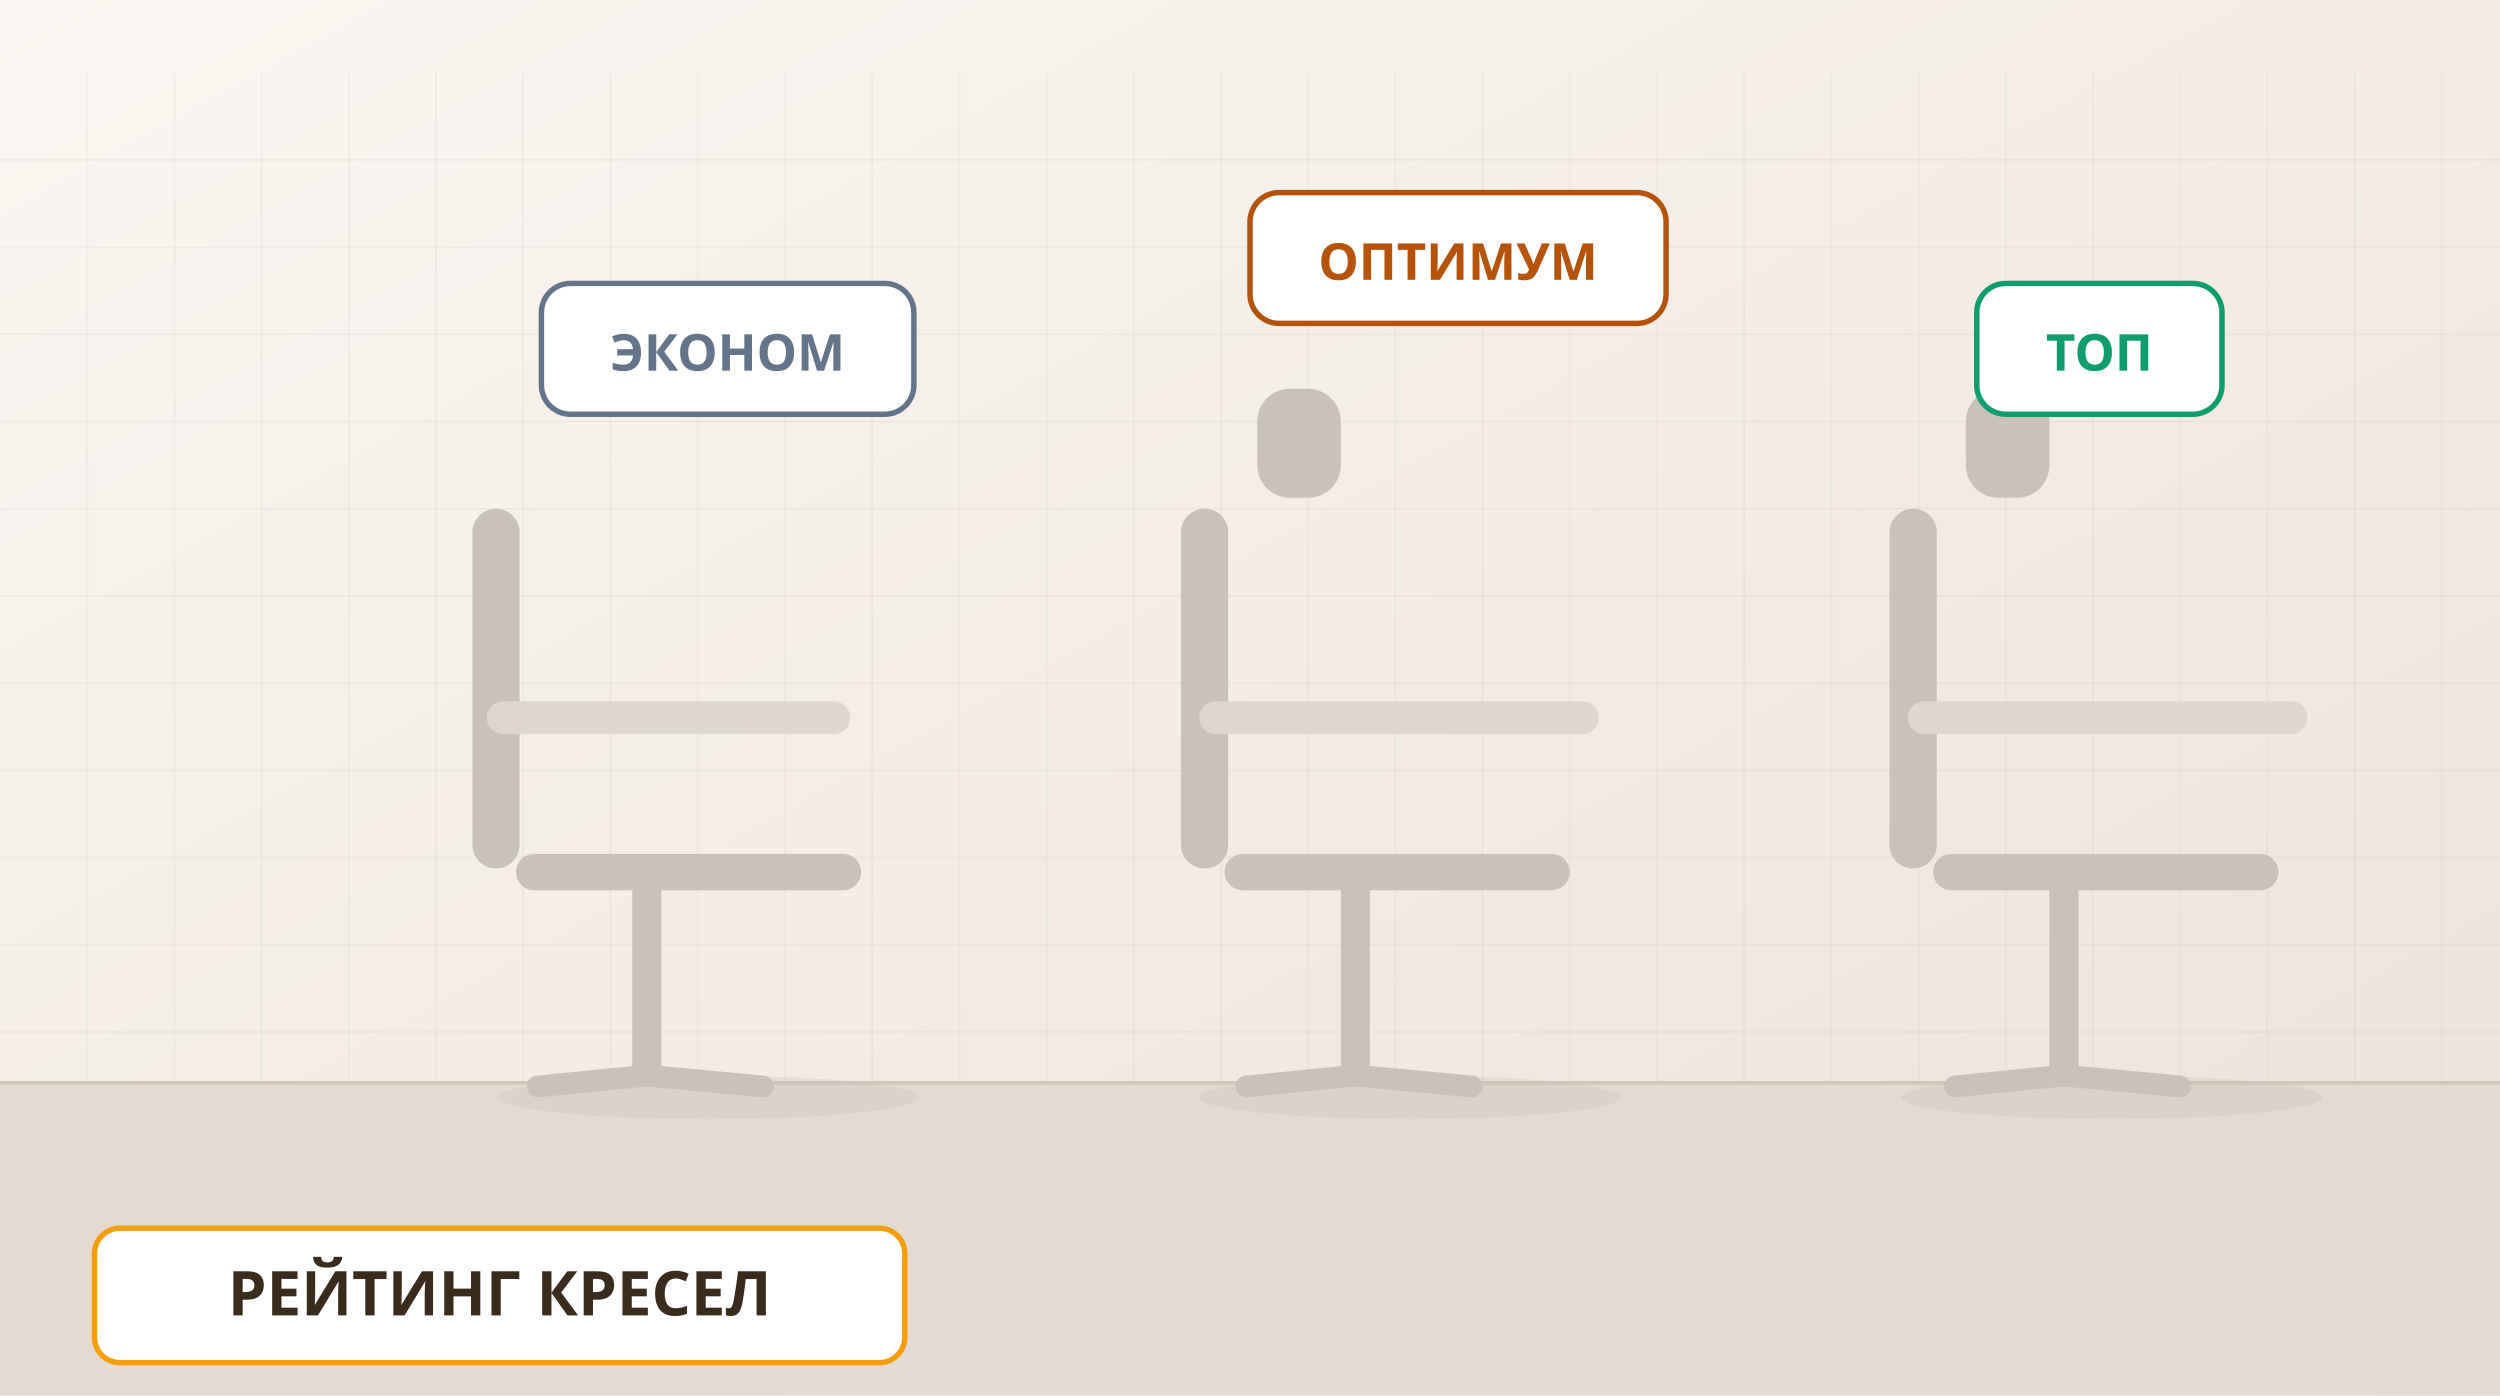
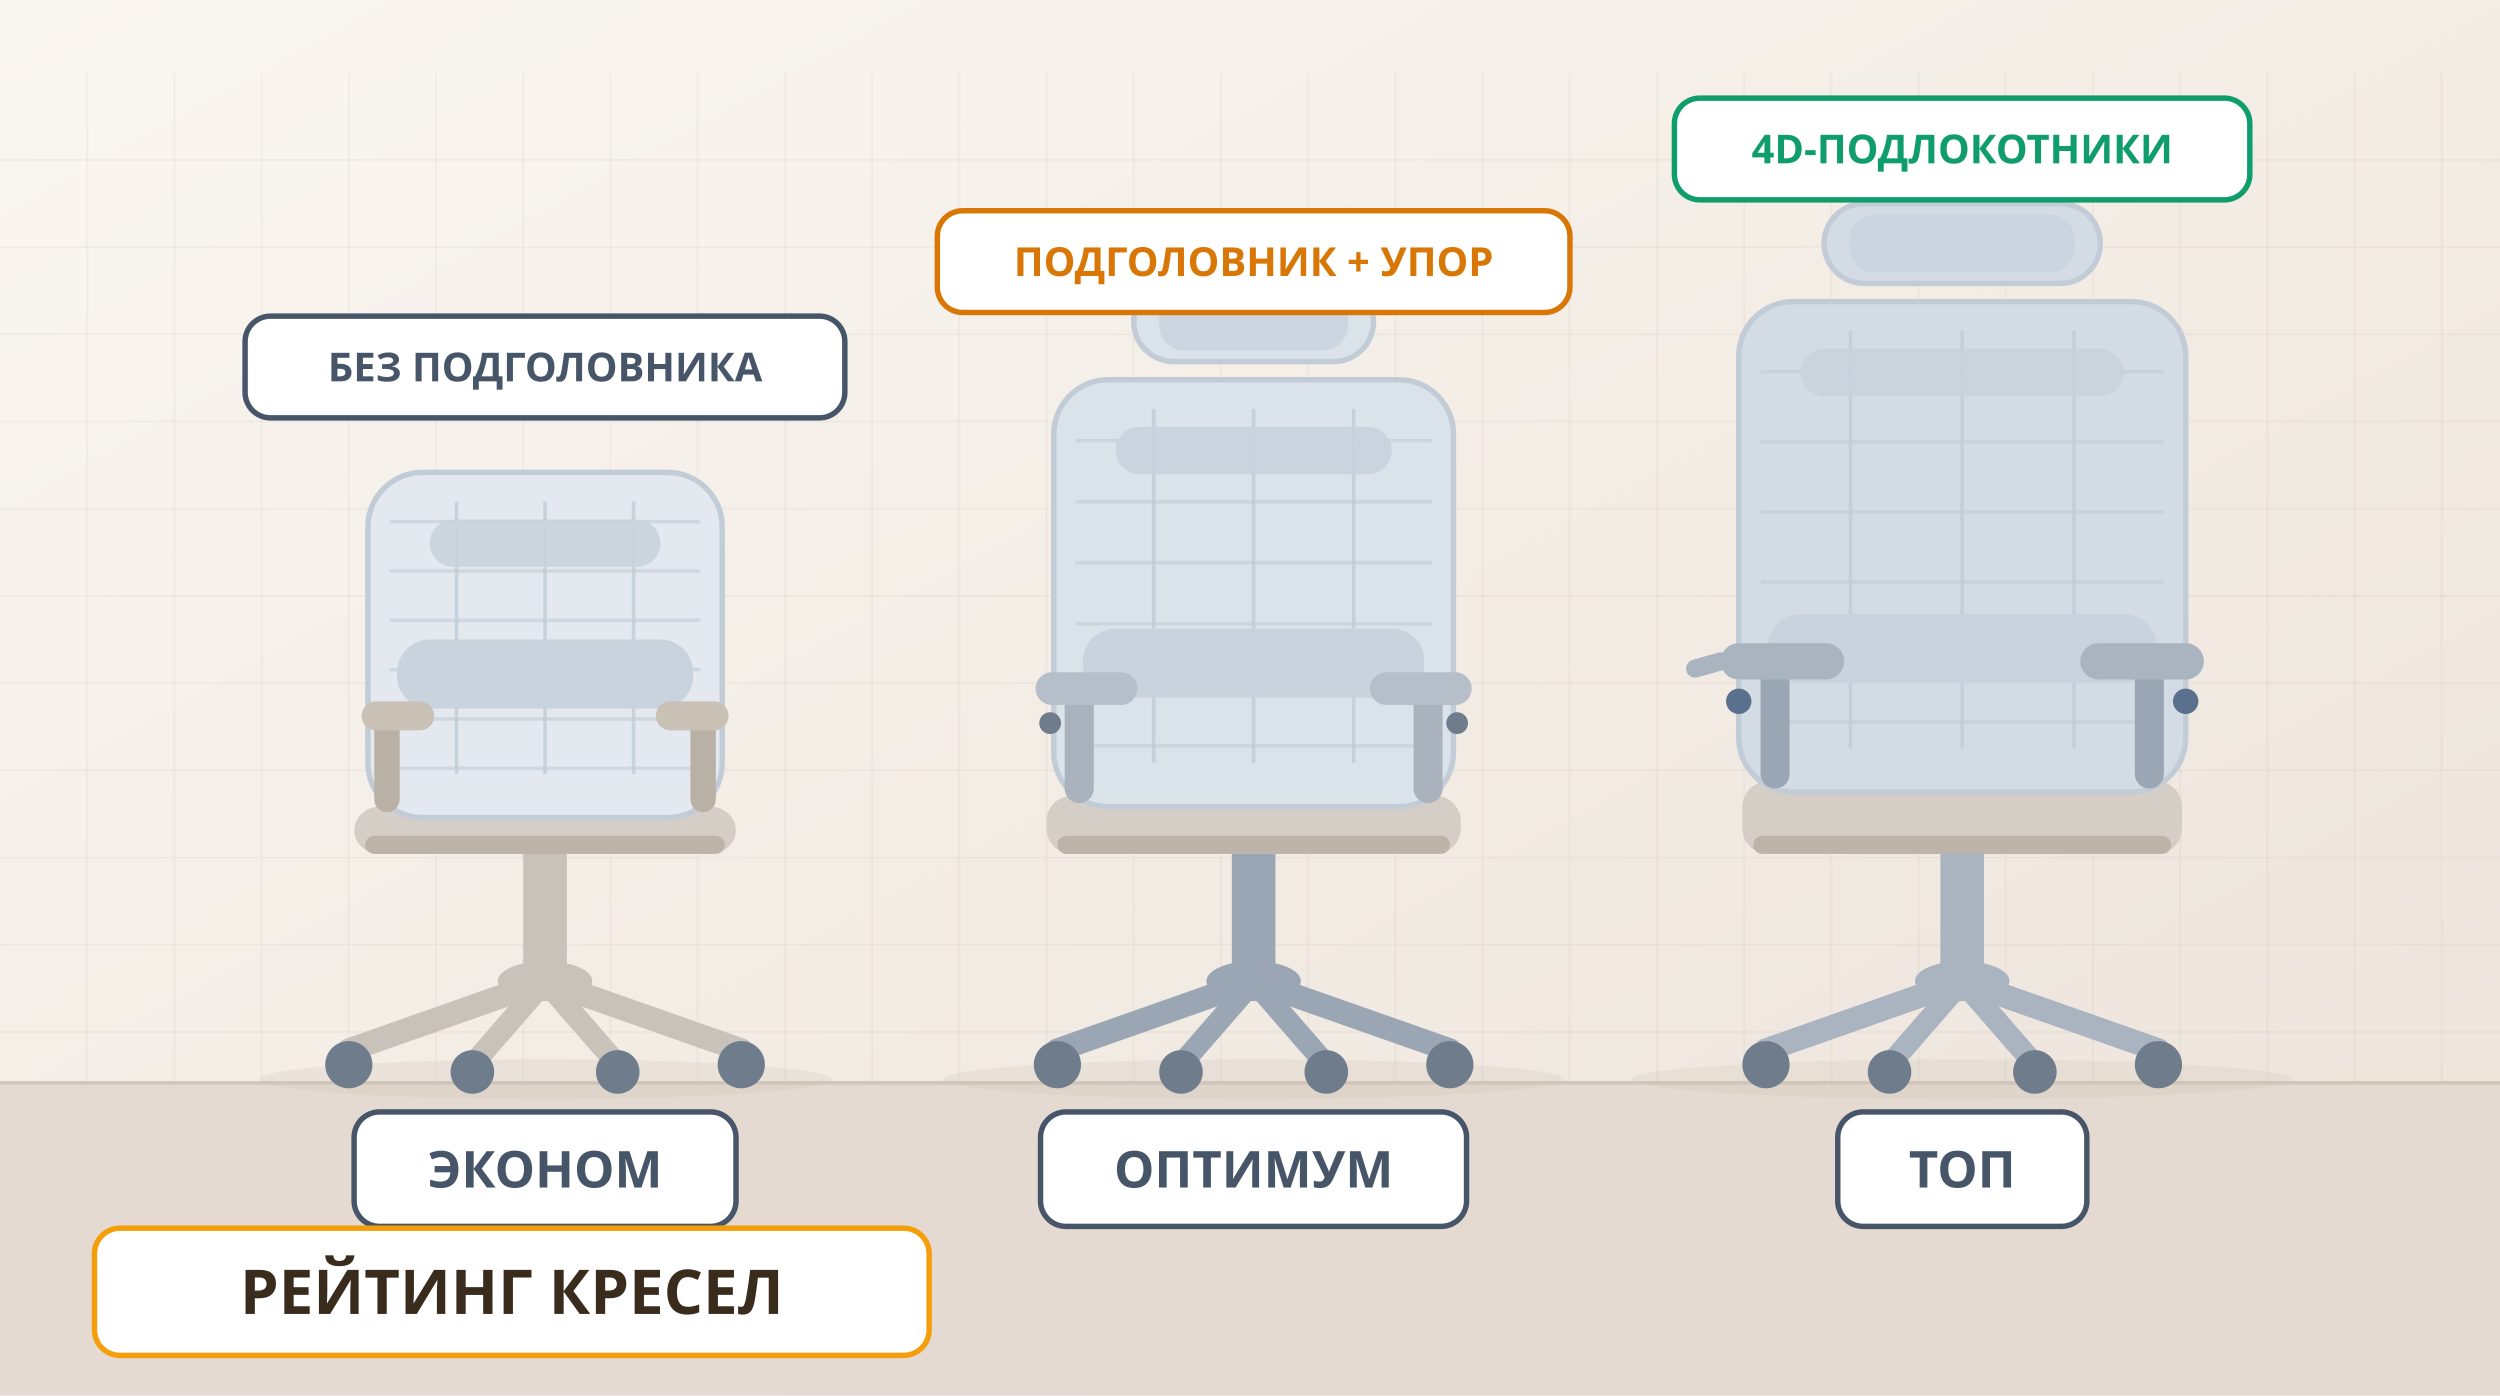
<svg xmlns="http://www.w3.org/2000/svg" viewBox="0 0 1376 768" width="1376" height="768">
  <defs>
    <linearGradient id="bg" x1="0%" y1="0%" x2="100%" y2="100%">
      <stop offset="0%" stop-color="#faf6f1" />
      <stop offset="100%" stop-color="#ece3da" />
    </linearGradient>
  </defs>
  <rect width="1376" height="768" fill="url(#bg)" />
  <rect x="0" y="596" width="1376" height="172" fill="#e4dad1" />
  <line x1="0" y1="596" x2="1376" y2="596" stroke="#d2c6bb" stroke-width="2" />
  <g stroke="#7c6a58" stroke-opacity="0.055" stroke-width="1">
    <line x1="48" y1="40" x2="48" y2="596" />
    <line x1="96" y1="40" x2="96" y2="596" />
    <line x1="144" y1="40" x2="144" y2="596" />
    <line x1="192" y1="40" x2="192" y2="596" />
    <line x1="240" y1="40" x2="240" y2="596" />
    <line x1="288" y1="40" x2="288" y2="596" />
    <line x1="336" y1="40" x2="336" y2="596" />
    <line x1="384" y1="40" x2="384" y2="596" />
    <line x1="432" y1="40" x2="432" y2="596" />
    <line x1="480" y1="40" x2="480" y2="596" />
    <line x1="528" y1="40" x2="528" y2="596" />
    <line x1="576" y1="40" x2="576" y2="596" />
    <line x1="624" y1="40" x2="624" y2="596" />
    <line x1="672" y1="40" x2="672" y2="596" />
    <line x1="720" y1="40" x2="720" y2="596" />
    <line x1="768" y1="40" x2="768" y2="596" />
    <line x1="816" y1="40" x2="816" y2="596" />
    <line x1="864" y1="40" x2="864" y2="596" />
    <line x1="912" y1="40" x2="912" y2="596" />
    <line x1="960" y1="40" x2="960" y2="596" />
    <line x1="1008" y1="40" x2="1008" y2="596" />
    <line x1="1056" y1="40" x2="1056" y2="596" />
    <line x1="1104" y1="40" x2="1104" y2="596" />
    <line x1="1152" y1="40" x2="1152" y2="596" />
    <line x1="1200" y1="40" x2="1200" y2="596" />
    <line x1="1248" y1="40" x2="1248" y2="596" />
    <line x1="1296" y1="40" x2="1296" y2="596" />
    <line x1="1344" y1="40" x2="1344" y2="596" />
    <line x1="0" y1="88" x2="1376" y2="88" />
    <line x1="0" y1="136" x2="1376" y2="136" />
    <line x1="0" y1="184" x2="1376" y2="184" />
    <line x1="0" y1="232" x2="1376" y2="232" />
    <line x1="0" y1="280" x2="1376" y2="280" />
    <line x1="0" y1="328" x2="1376" y2="328" />
    <line x1="0" y1="376" x2="1376" y2="376" />
    <line x1="0" y1="424" x2="1376" y2="424" />
    <line x1="0" y1="472" x2="1376" y2="472" />
    <line x1="0" y1="520" x2="1376" y2="520" />
    <line x1="0" y1="568" x2="1376" y2="568" />
  </g>
  <g>
-     <rect x="284" y="470" width="190" height="20" rx="10" fill="#c9c2ba" />
-     <rect x="260" y="280" width="26" height="198" rx="13" fill="#c9c2ba" />
-     <rect x="348" y="488" width="16" height="104" fill="#c9c2ba" />
-     <path d="M356 592 L296 598 M356 592 L420 598" stroke="#c9c2ba" stroke-width="12" stroke-linecap="round" />
+     <ellipse cx="300" cy="594" rx="157.5" ry="11" fill="#cdc0b5" fill-opacity="0.24" />
+     <line x1="300" y1="540" x2="192" y2="578" stroke="#c9c2ba" stroke-width="13" stroke-linecap="round" />
+     <line x1="300" y1="540" x2="408" y2="578" stroke="#c9c2ba" stroke-width="13" stroke-linecap="round" />
+     <line x1="300" y1="540" x2="260" y2="586" stroke="#c9c2ba" stroke-width="12" stroke-linecap="round" />
+     <line x1="300" y1="540" x2="340" y2="586" stroke="#c9c2ba" stroke-width="12" stroke-linecap="round" />
+     <circle cx="192" cy="586" r="13" fill="#6f7c8c" />
+     <circle cx="408" cy="586" r="13" fill="#6f7c8c" />
+     <circle cx="260" cy="590" r="12" fill="#6f7c8c" />
+     <circle cx="340" cy="590" r="12" fill="#6f7c8c" />
+     <ellipse cx="300" cy="540" rx="26" ry="11" fill="#c9c2ba" />
+     <rect x="288" y="470" width="24" height="72" fill="#c9c2ba" />
+     <rect x="195" y="444" width="210" height="26" rx="14" fill="#d5cec6" />
+     <rect x="201" y="460" width="198" height="10" rx="5" fill="#bdb4a9" />
+     <rect x="202.5" y="260" width="195" height="190" rx="30" fill="#e3e9ef" stroke="#c2ccd6" stroke-width="3" />
+     <path d="M251.25 276 L251.25 426" stroke="#c2ccd6" stroke-width="2" opacity="0.8" />
+     <path d="M300 276 L300 426" stroke="#c2ccd6" stroke-width="2" opacity="0.8" />
+     <path d="M348.75 276 L348.75 426" stroke="#c2ccd6" stroke-width="2" opacity="0.8" />
+     <path d="M214.5 287.143 L385.5 287.143" stroke="#c2ccd6" stroke-width="2" opacity="0.6" />
+     <path d="M214.5 314.286 L385.5 314.286" stroke="#c2ccd6" stroke-width="2" opacity="0.6" />
+     <path d="M214.5 341.429 L385.5 341.429" stroke="#c2ccd6" stroke-width="2" opacity="0.6" />
+     <path d="M214.5 368.571 L385.5 368.571" stroke="#c2ccd6" stroke-width="2" opacity="0.6" />
+     <path d="M214.5 395.714 L385.5 395.714" stroke="#c2ccd6" stroke-width="2" opacity="0.6" />
+     <path d="M214.5 422.857 L385.5 422.857" stroke="#c2ccd6" stroke-width="2" opacity="0.6" />
+     <rect x="218.5" y="352" width="163" height="38" rx="18" fill="#c9d3dd" />
+     <rect x="236.5" y="286" width="127" height="26" rx="13" fill="#c9d3dd" opacity="0.9" />
+     <line x1="213" y1="440" x2="213" y2="400" stroke="#b9b1a6" stroke-width="14" stroke-linecap="round" />
+     <line x1="387" y1="440" x2="387" y2="400" stroke="#b9b1a6" stroke-width="14" stroke-linecap="round" />
+     <rect x="199" y="386" width="40" height="16" rx="8" fill="#c9c1b6" />
+     <rect x="361" y="386" width="40" height="16" rx="8" fill="#c9c1b6" />
  </g>
  <g>
-     <rect x="674" y="470" width="190" height="20" rx="10" fill="#c9c2ba" />
-     <rect x="650" y="280" width="26" height="198" rx="13" fill="#c9c2ba" />
-     <rect x="738" y="488" width="16" height="104" fill="#c9c2ba" />
-     <path d="M746 592 L686 598 M746 592 L810 598" stroke="#c9c2ba" stroke-width="12" stroke-linecap="round" />
+     <ellipse cx="690" cy="594" rx="171" ry="11" fill="#cdc0b5" fill-opacity="0.24" />
+     <line x1="690" y1="540" x2="582" y2="578" stroke="#9aa6b4" stroke-width="13" stroke-linecap="round" />
+     <line x1="690" y1="540" x2="798" y2="578" stroke="#9aa6b4" stroke-width="13" stroke-linecap="round" />
+     <line x1="690" y1="540" x2="650" y2="586" stroke="#9aa6b4" stroke-width="12" stroke-linecap="round" />
+     <line x1="690" y1="540" x2="730" y2="586" stroke="#9aa6b4" stroke-width="12" stroke-linecap="round" />
+     <circle cx="582" cy="586" r="13" fill="#6f7c8c" />
+     <circle cx="798" cy="586" r="13" fill="#6f7c8c" />
+     <circle cx="650" cy="590" r="12" fill="#6f7c8c" />
+     <circle cx="730" cy="590" r="12" fill="#6f7c8c" />
+     <ellipse cx="690" cy="540" rx="26" ry="11" fill="#9aa6b4" />
+     <rect x="678" y="470" width="24" height="72" fill="#9aa6b4" />
+     <rect x="576" y="438" width="228" height="32" rx="14" fill="#d5cec6" />
+     <rect x="582" y="460" width="216" height="10" rx="5" fill="#bdb4a9" />
+     <rect x="580" y="209" width="220" height="235" rx="30" fill="#dbe3ea" stroke="#c2ccd6" stroke-width="3" />
+     <path d="M635 225 L635 420" stroke="#c2ccd6" stroke-width="2" opacity="0.8" />
+     <path d="M690 225 L690 420" stroke="#c2ccd6" stroke-width="2" opacity="0.8" />
+     <path d="M745 225 L745 420" stroke="#c2ccd6" stroke-width="2" opacity="0.8" />
+     <path d="M592 242.571 L788 242.571" stroke="#c2ccd6" stroke-width="2" opacity="0.6" />
+     <path d="M592 276.143 L788 276.143" stroke="#c2ccd6" stroke-width="2" opacity="0.6" />
+     <path d="M592 309.714 L788 309.714" stroke="#c2ccd6" stroke-width="2" opacity="0.6" />
+     <path d="M592 343.286 L788 343.286" stroke="#c2ccd6" stroke-width="2" opacity="0.6" />
+     <path d="M592 376.857 L788 376.857" stroke="#c2ccd6" stroke-width="2" opacity="0.6" />
+     <path d="M592 410.429 L788 410.429" stroke="#c2ccd6" stroke-width="2" opacity="0.6" />
+     <rect x="596" y="346" width="188" height="38" rx="18" fill="#c9d3dd" />
+     <rect x="614" y="235" width="152" height="26" rx="13" fill="#c9d3dd" opacity="0.9" />
+     <rect x="624" y="155" width="132" height="44" rx="22" fill="#dbe3ea" stroke="#c2ccd6" stroke-width="3" />
+     <rect x="638" y="161" width="104" height="32" rx="14" fill="#c9d3dd" opacity="0.8" />
+     <line x1="594" y1="434" x2="594" y2="386" stroke="#a9b2bd" stroke-width="16" stroke-linecap="round" />
+     <line x1="786" y1="434" x2="786" y2="386" stroke="#a9b2bd" stroke-width="16" stroke-linecap="round" />
+     <rect x="570" y="370" width="56" height="18" rx="9" fill="#b5bec9" />
+     <rect x="754" y="370" width="56" height="18" rx="9" fill="#b5bec9" />
+     <circle cx="578" cy="398" r="6" fill="#6f7c8c" />
+     <circle cx="802" cy="398" r="6" fill="#6f7c8c" />
  </g>
  <g>
-     <rect x="1064" y="470" width="190" height="20" rx="10" fill="#c9c2ba" />
-     <rect x="1040" y="280" width="26" height="198" rx="13" fill="#c9c2ba" />
-     <rect x="1128" y="488" width="16" height="104" fill="#c9c2ba" />
-     <path d="M1136 592 L1076 598 M1136 592 L1200 598" stroke="#c9c2ba" stroke-width="12" stroke-linecap="round" />
-   </g>
-   <rect x="692" y="214" width="46" height="60" rx="18" fill="#c9c2ba" />
-   <rect x="1082" y="214" width="46" height="60" rx="18" fill="#c9c2ba" />
-   <rect x="660" y="386" width="220" height="18" rx="9" fill="#ded7d0" />
-   <rect x="1050" y="386" width="220" height="18" rx="9" fill="#ded7d0" />
-   <rect x="268" y="386" width="200" height="18" rx="9" fill="#ded7d0" />
-   <ellipse cx="390" cy="604" rx="116" ry="12" fill="#cdc0b5" fill-opacity="0.32" />
-   <ellipse cx="776" cy="604" rx="116" ry="12" fill="#cdc0b5" fill-opacity="0.32" />
-   <ellipse cx="1162" cy="604" rx="116" ry="12" fill="#cdc0b5" fill-opacity="0.32" />
-   <g>
-     <rect x="298" y="156" width="205" height="72" rx="16" fill="#ffffff" stroke="#64748b" stroke-width="3" />
-     <text x="400.5" y="204" font-family="system-ui, sans-serif" font-size="28" font-weight="800" fill="#64748b" text-anchor="middle">ЭКОНОМ</text>
+     <ellipse cx="1080" cy="594" rx="181.5" ry="11" fill="#cdc0b5" fill-opacity="0.24" />
+     <line x1="1080" y1="540" x2="972" y2="578" stroke="#aab4c0" stroke-width="13" stroke-linecap="round" />
+     <line x1="1080" y1="540" x2="1188" y2="578" stroke="#aab4c0" stroke-width="13" stroke-linecap="round" />
+     <line x1="1080" y1="540" x2="1040" y2="586" stroke="#aab4c0" stroke-width="12" stroke-linecap="round" />
+     <line x1="1080" y1="540" x2="1120" y2="586" stroke="#aab4c0" stroke-width="12" stroke-linecap="round" />
+     <circle cx="972" cy="586" r="13" fill="#6f7c8c" />
+     <circle cx="1188" cy="586" r="13" fill="#6f7c8c" />
+     <circle cx="1040" cy="590" r="12" fill="#6f7c8c" />
+     <circle cx="1120" cy="590" r="12" fill="#6f7c8c" />
+     <ellipse cx="1080" cy="540" rx="26" ry="11" fill="#aab4c0" />
+     <rect x="1068" y="470" width="24" height="72" fill="#aab4c0" />
+     <rect x="959" y="430" width="242" height="40" rx="14" fill="#d5cec6" />
+     <rect x="965" y="460" width="230" height="10" rx="5" fill="#bdb4a9" />
+     <rect x="957" y="166" width="246" height="270" rx="30" fill="#d3dce4" stroke="#c2ccd6" stroke-width="3" />
+     <path d="M1018.5 182 L1018.5 412" stroke="#c2ccd6" stroke-width="2" opacity="0.8" />
+     <path d="M1080 182 L1080 412" stroke="#c2ccd6" stroke-width="2" opacity="0.8" />
+     <path d="M1141.5 182 L1141.5 412" stroke="#c2ccd6" stroke-width="2" opacity="0.8" />
+     <path d="M969 204.571 L1191 204.571" stroke="#c2ccd6" stroke-width="2" opacity="0.6" />
+     <path d="M969 243.143 L1191 243.143" stroke="#c2ccd6" stroke-width="2" opacity="0.6" />
+     <path d="M969 281.714 L1191 281.714" stroke="#c2ccd6" stroke-width="2" opacity="0.6" />
+     <path d="M969 320.286 L1191 320.286" stroke="#c2ccd6" stroke-width="2" opacity="0.6" />
+     <path d="M969 358.857 L1191 358.857" stroke="#c2ccd6" stroke-width="2" opacity="0.6" />
+     <path d="M969 397.429 L1191 397.429" stroke="#c2ccd6" stroke-width="2" opacity="0.6" />
+     <rect x="973" y="338" width="214" height="38" rx="18" fill="#c9d3dd" />
+     <rect x="991" y="192" width="178" height="26" rx="13" fill="#c9d3dd" opacity="0.9" />
+     <rect x="1004" y="112" width="152" height="44" rx="22" fill="#d3dce4" stroke="#c2ccd6" stroke-width="3" />
+     <rect x="1018" y="118" width="124" height="32" rx="14" fill="#c9d3dd" opacity="0.8" />
+     <line x1="977" y1="426" x2="977" y2="372" stroke="#9aa6b4" stroke-width="16" stroke-linecap="round" />
+     <line x1="1183" y1="426" x2="1183" y2="372" stroke="#9aa6b4" stroke-width="16" stroke-linecap="round" />
+     <rect x="947" y="354" width="68" height="20" rx="10" fill="#aab4c0" />
+     <rect x="1145" y="354" width="68" height="20" rx="10" fill="#aab4c0" />
+     <circle cx="957" cy="386" r="7" fill="#5b708c" />
+     <circle cx="1203" cy="386" r="7" fill="#5b708c" />
+     <path d="M947 364 L933 368" stroke="#aab4c0" stroke-width="10" stroke-linecap="round" />
  </g>
  <g>
-     <rect x="688" y="106" width="229" height="72" rx="16" fill="#ffffff" stroke="#b45309" stroke-width="3" />
-     <text x="802.5" y="154" font-family="system-ui, sans-serif" font-size="28" font-weight="800" fill="#b45309" text-anchor="middle">ОПТИМУМ</text>
+     <rect x="134.9" y="174" width="330.1" height="56" rx="14" fill="#ffffff" stroke="#475569" stroke-width="3" />
+     <text x="300.0" y="209.9" font-family="system-ui, sans-serif" font-size="22" font-weight="800" fill="#475569" text-anchor="middle">БЕЗ ПОДГОЛОВНИКА</text>
  </g>
  <g>
-     <rect x="1088" y="156" width="135" height="72" rx="16" fill="#ffffff" stroke="#0f9d6b" stroke-width="3" />
-     <text x="1155.5" y="204" font-family="system-ui, sans-serif" font-size="28" font-weight="800" fill="#0f9d6b" text-anchor="middle">ТОП</text>
+     <rect x="515.9" y="116" width="348.2" height="56" rx="14" fill="#ffffff" stroke="#d97706" stroke-width="3" />
+     <text x="690.0" y="151.9" font-family="system-ui, sans-serif" font-size="22" font-weight="800" fill="#d97706" text-anchor="middle">ПОДГОЛОВНИК + УПОР</text>
  </g>
-   <rect x="52" y="676" width="446" height="74" rx="14" fill="#ffffff" stroke="#f59e0b" stroke-width="3" />
-   <text x="275" y="724" font-family="system-ui, sans-serif" font-size="34" font-weight="800" fill="#3a2c1c" text-anchor="middle">РЕЙТИНГ КРЕСЕЛ</text>
+   <g>
+     <rect x="921.6" y="54" width="316.7" height="56" rx="14" fill="#ffffff" stroke="#0f9d6b" stroke-width="3" />
+     <text x="1080.0" y="89.9" font-family="system-ui, sans-serif" font-size="22" font-weight="800" fill="#0f9d6b" text-anchor="middle">4D-ПОДЛОКОТНИКИ</text>
+   </g>
+   <g>
+     <rect x="194.9" y="612" width="210.2" height="63" rx="14" fill="#ffffff" stroke="#475569" stroke-width="3" />
+     <text x="300.0" y="653.6" font-family="system-ui, sans-serif" font-size="28" font-weight="800" fill="#475569" text-anchor="middle">ЭКОНОМ</text>
+   </g>
+   <g>
+     <rect x="572.7" y="612" width="234.5" height="63" rx="14" fill="#ffffff" stroke="#475569" stroke-width="3" />
+     <text x="690.0" y="653.6" font-family="system-ui, sans-serif" font-size="28" font-weight="800" fill="#475569" text-anchor="middle">ОПТИМУМ</text>
+   </g>
+   <g>
+     <rect x="1011.5" y="612" width="137.1" height="63" rx="14" fill="#ffffff" stroke="#475569" stroke-width="3" />
+     <text x="1080.0" y="653.6" font-family="system-ui, sans-serif" font-size="28" font-weight="800" fill="#475569" text-anchor="middle">ТОП</text>
+   </g>
+   <g>
+     <rect x="52.0" y="676" width="459.4" height="70" rx="14" fill="#ffffff" stroke="#f59e0b" stroke-width="3" />
+     <text x="281.7" y="723.2" font-family="system-ui, sans-serif" font-size="34" font-weight="800" fill="#3a2c1c" text-anchor="middle">РЕЙТИНГ КРЕСЕЛ</text>
+   </g>
</svg>
